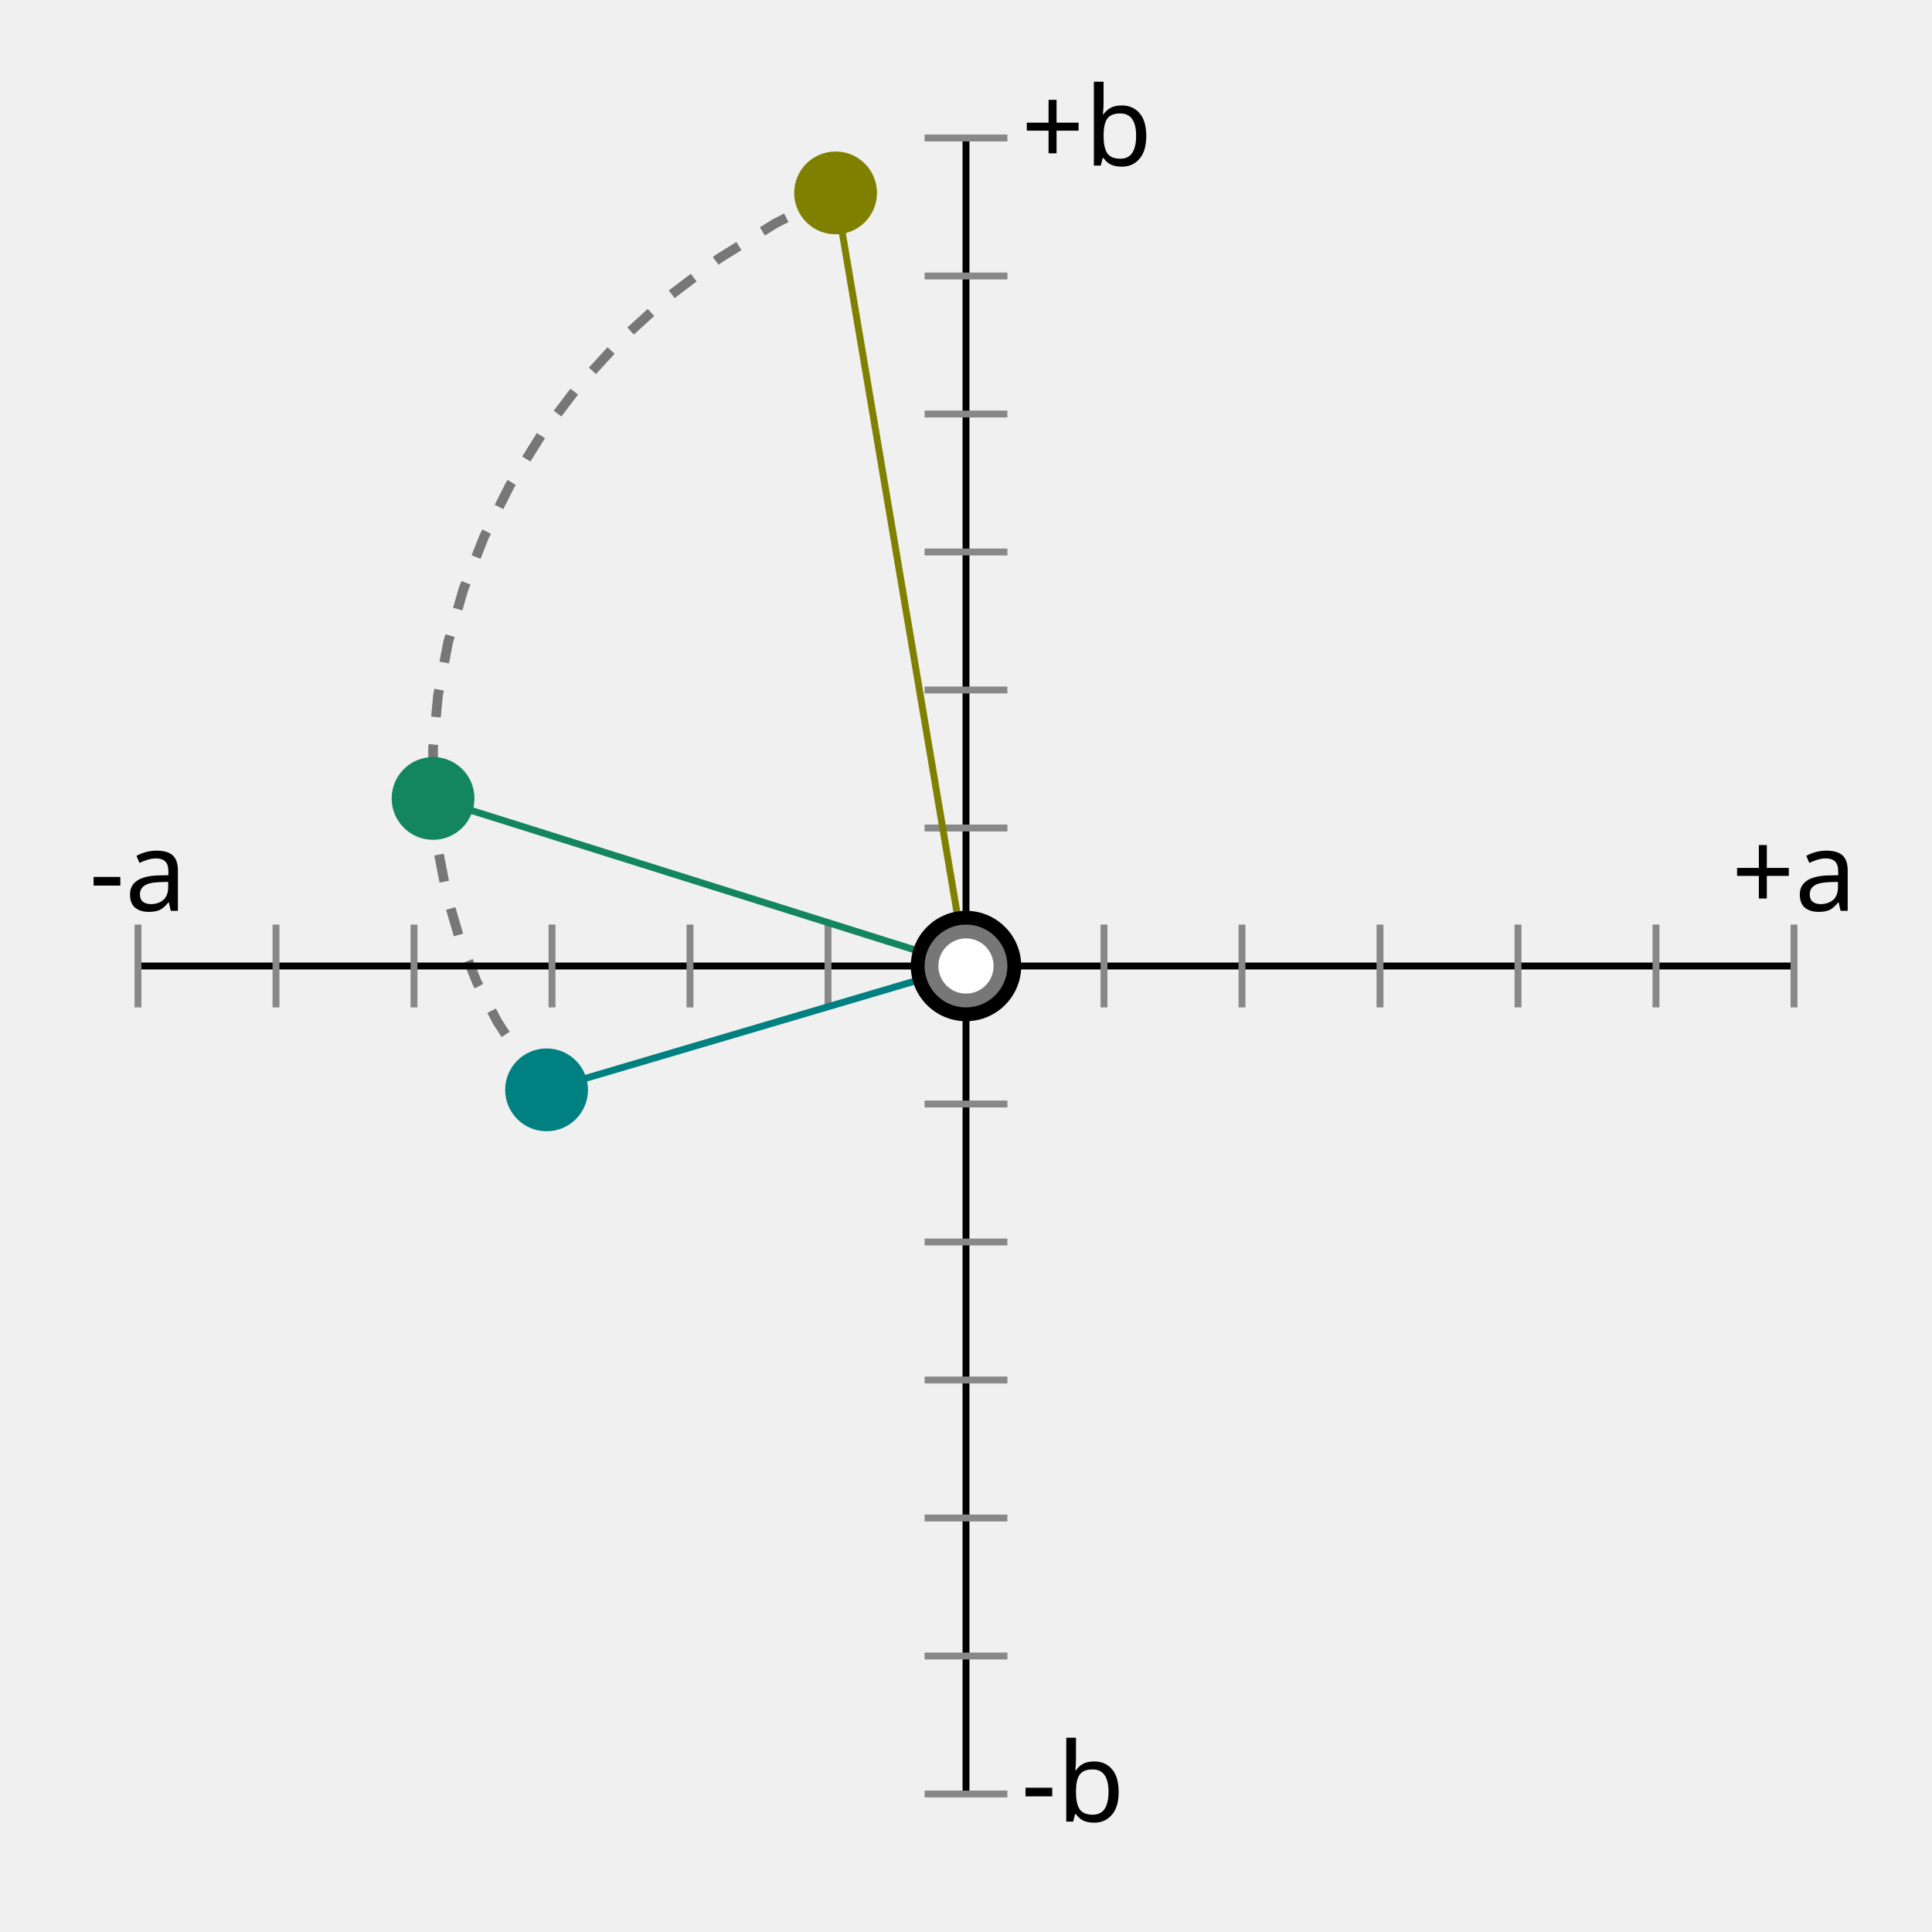
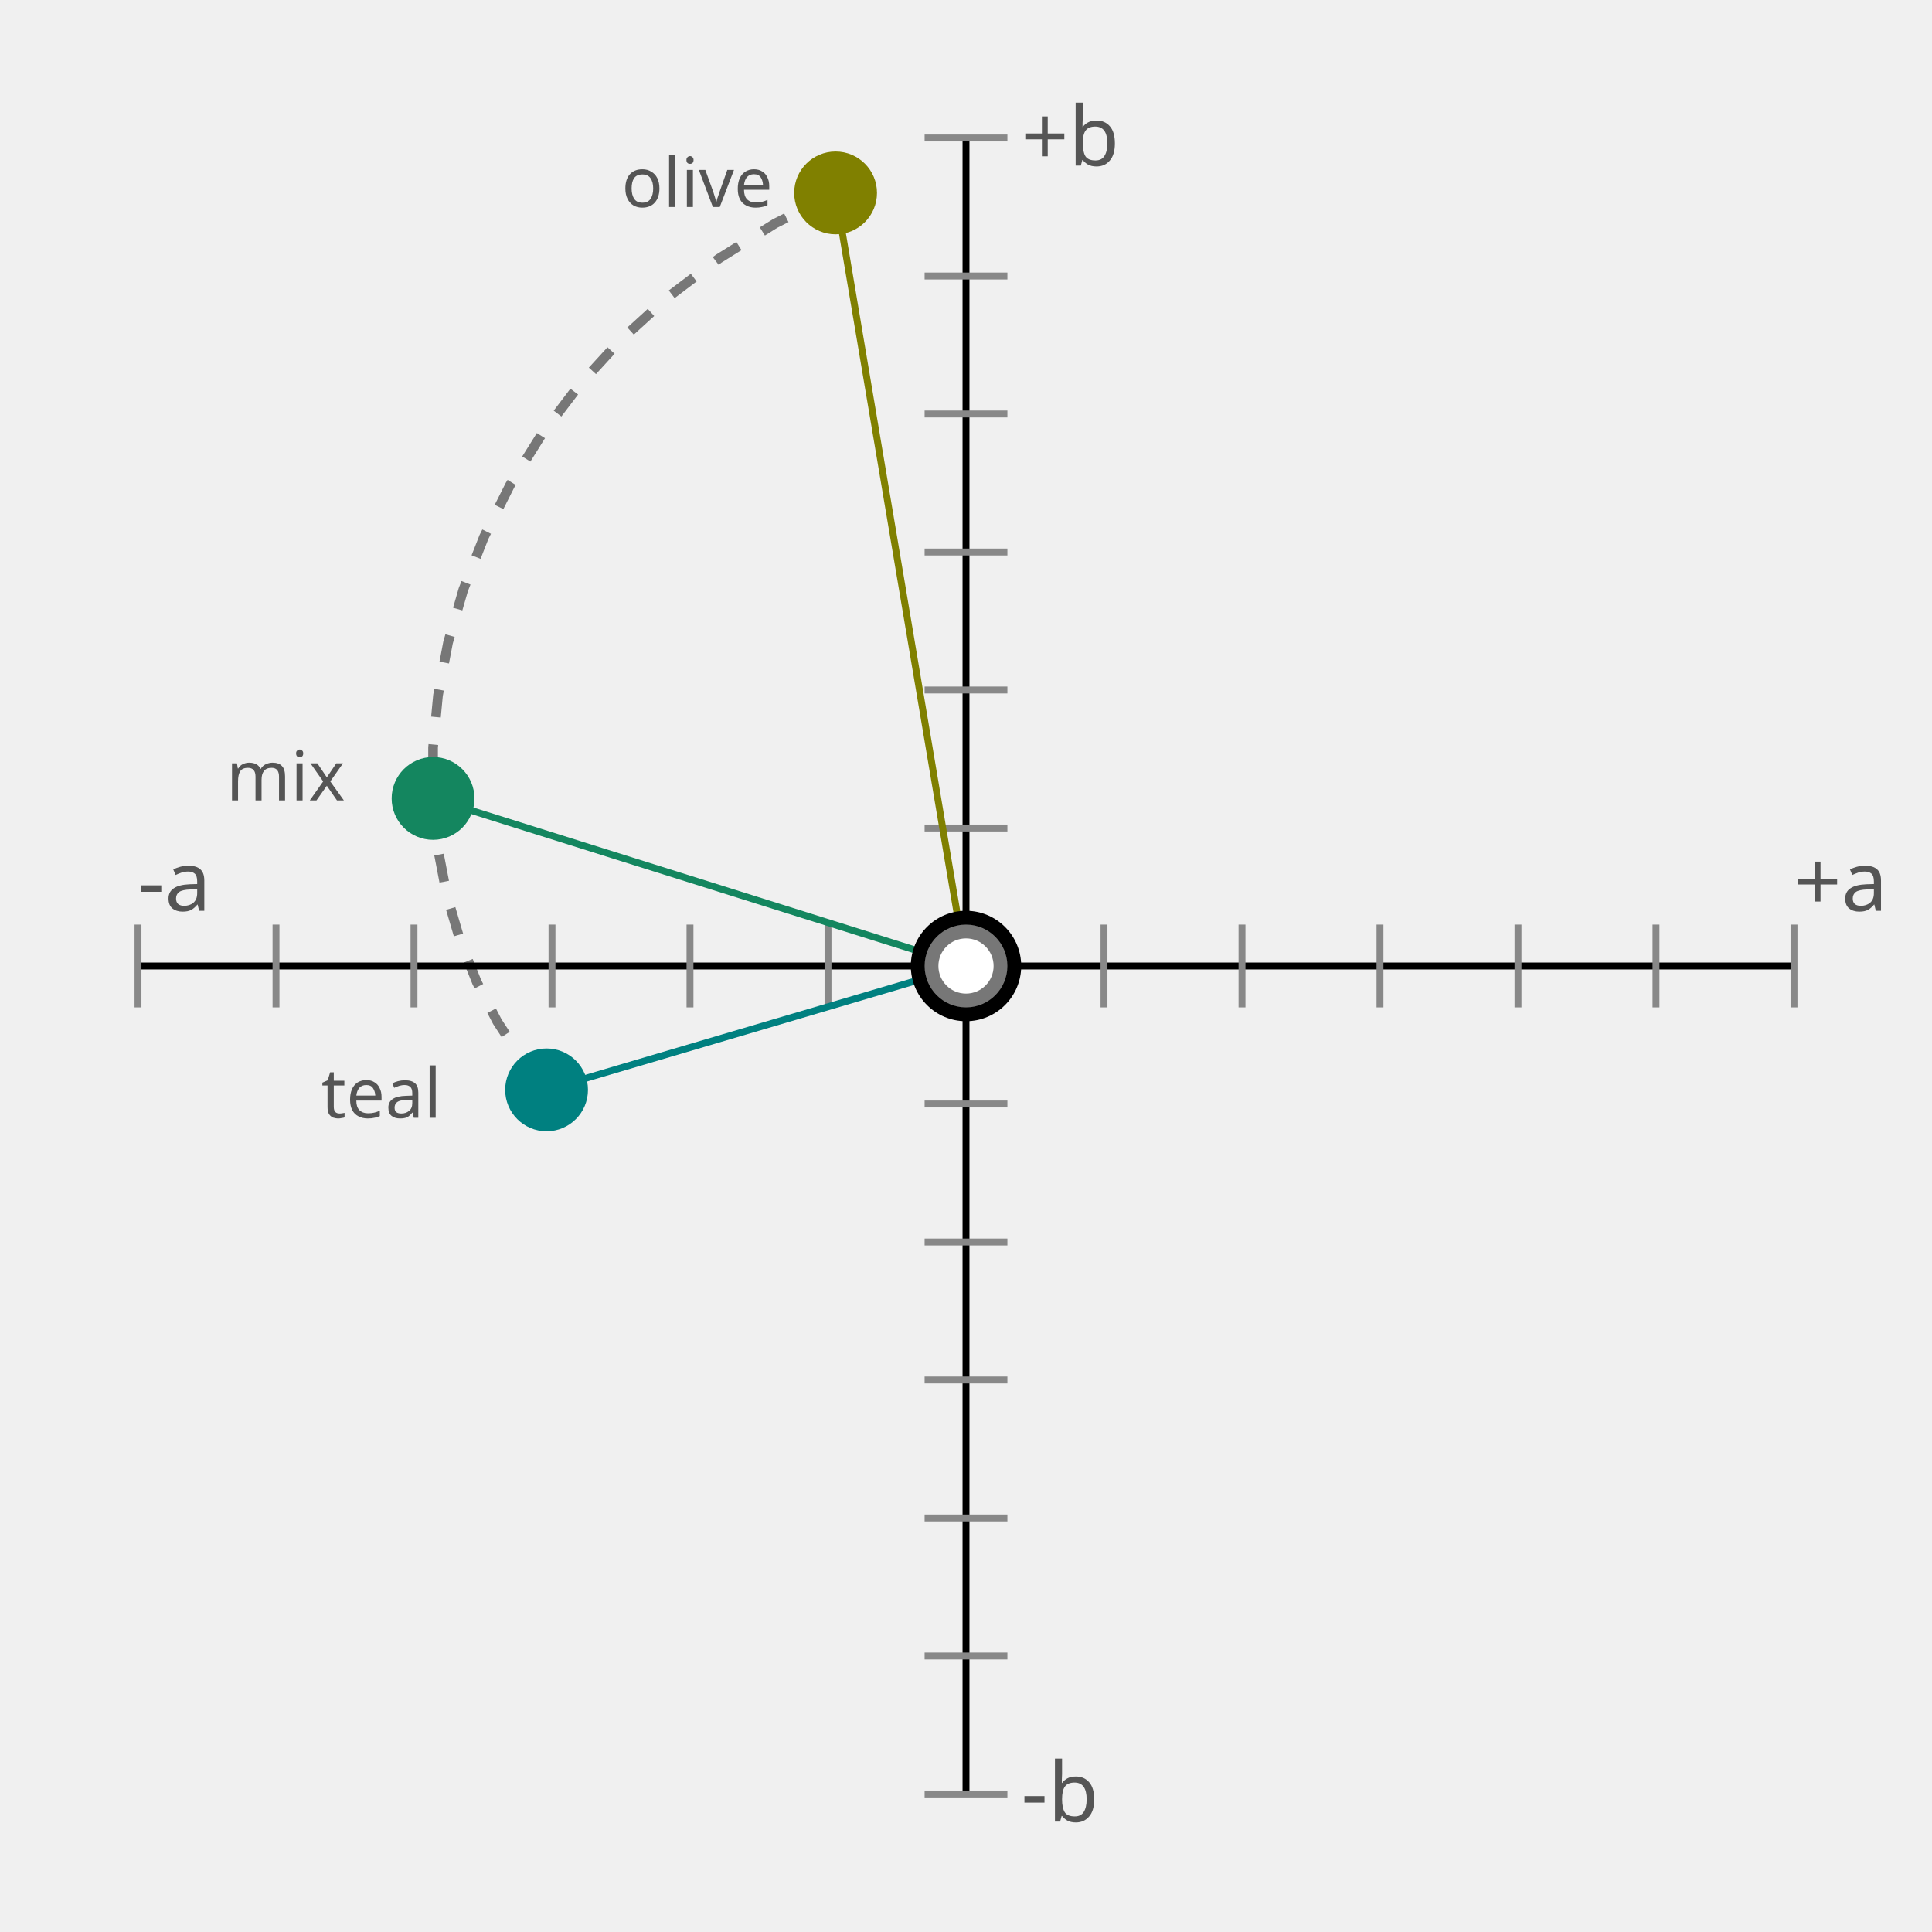
<svg xmlns="http://www.w3.org/2000/svg" viewBox="-70 -70 140 140" overflow="visible">
+   <style type="text/css">
+     @font-face {
+         font-family: OS_Cond_Med;
+         src: url(./fonts/OS_Cond_Med.woff2);
+     }
+     text {
+         font-family: OS_Cond_Med;
+         font-size:6px;
+         text-anchor:start;
+         fill: #555
+         }
+     text.end {
+       text-anchor:end;
+     }
+     text.smol {
+       font-size: 5px;
+     }
+ </style>
  <g fill="none" stroke="black" stroke-width="0.5">
    <polyline stroke="#777" stroke-width="0.7" stroke-dasharray="2" points="-9.45,-56.021 -13.834,-53.806 -17.913,-51.26 -21.665,-48.418 -25.068,-45.317 -28.106,-41.994 -30.768,-38.49 -33.044,-34.843 -34.929,-31.093 -36.425,-27.279 -37.533,-23.441 -38.26,-19.615 -38.618,-15.837 -38.619,-12.143 -38.281,-8.564 -37.622,-5.132 -36.667,-1.872 -35.439,1.188 -33.964,4.029 -32.272,6.63" />
    <polyline points="0 -60 0 60" />
    <polyline points="-60 0 60 0" />
    <g stroke="#888">
      <path d="M-3,-60 h6 M-3,-50 h6 M-3,-40 h6 M-3,-30 h6 M-3,-20 h6 M-3,-10 h6 M-3,10 h6 M-3,20 h6 M-3,30 h6 M-3,40 h6 M-3,50 h6 M-3,60 h6" />
      <path d="M60,-3 v6 M50,-3 v6 M40,-3 v6 M30,-3 v6 M20,-3 v6 M10,-3 v6 M-10,-3 v6 M-20,-3 v6 M-30,-3 v6 M-40,-3 v6 M-50,-3 v6 M-60,-3 v6" />
    </g>
    <polyline stroke="teal" points="0,0 -30.393,8.975" />
    <polyline stroke="olive" points="0,0 -9.45,-56.021" />
    <polyline stroke="rgb(7.738% 52.573% 37.321%)" points="0,0 -38.619,-12.143" />
  </g>
  <g stroke="none" stroke-width="0.5">
    <circle r="3" cx="-30.393" cy="8.975" fill="teal" />
    <circle r="3" cx="-9.45" cy="-56.021" fill="olive" />
    <circle r="3" cx="-38.619" cy="-12.143" fill="rgb(7.738% 52.573% 37.321%)" />
  </g>
  <circle r="4" />
  <circle r="3" fill="#777" />
  <circle r="2" fill="#fff" />
  <g font-family="sans-serif" font-size="6pt">
    <text x="60" y="-4" text-anchor="middle">+a</text>
    <text x="-60" y="-4" text-anchor="middle">-a</text>
    <text x="4" y="62">-b</text>
    <text x="4" y="-58">+b</text>
+     <text x="-38" y="11" class="smol end">teal</text>
+     <text x="-14" y="-55" class="smol end">olive</text>
+     <text x="-45" y="-12" class="smol end">mix</text>
  </g>
</svg>
